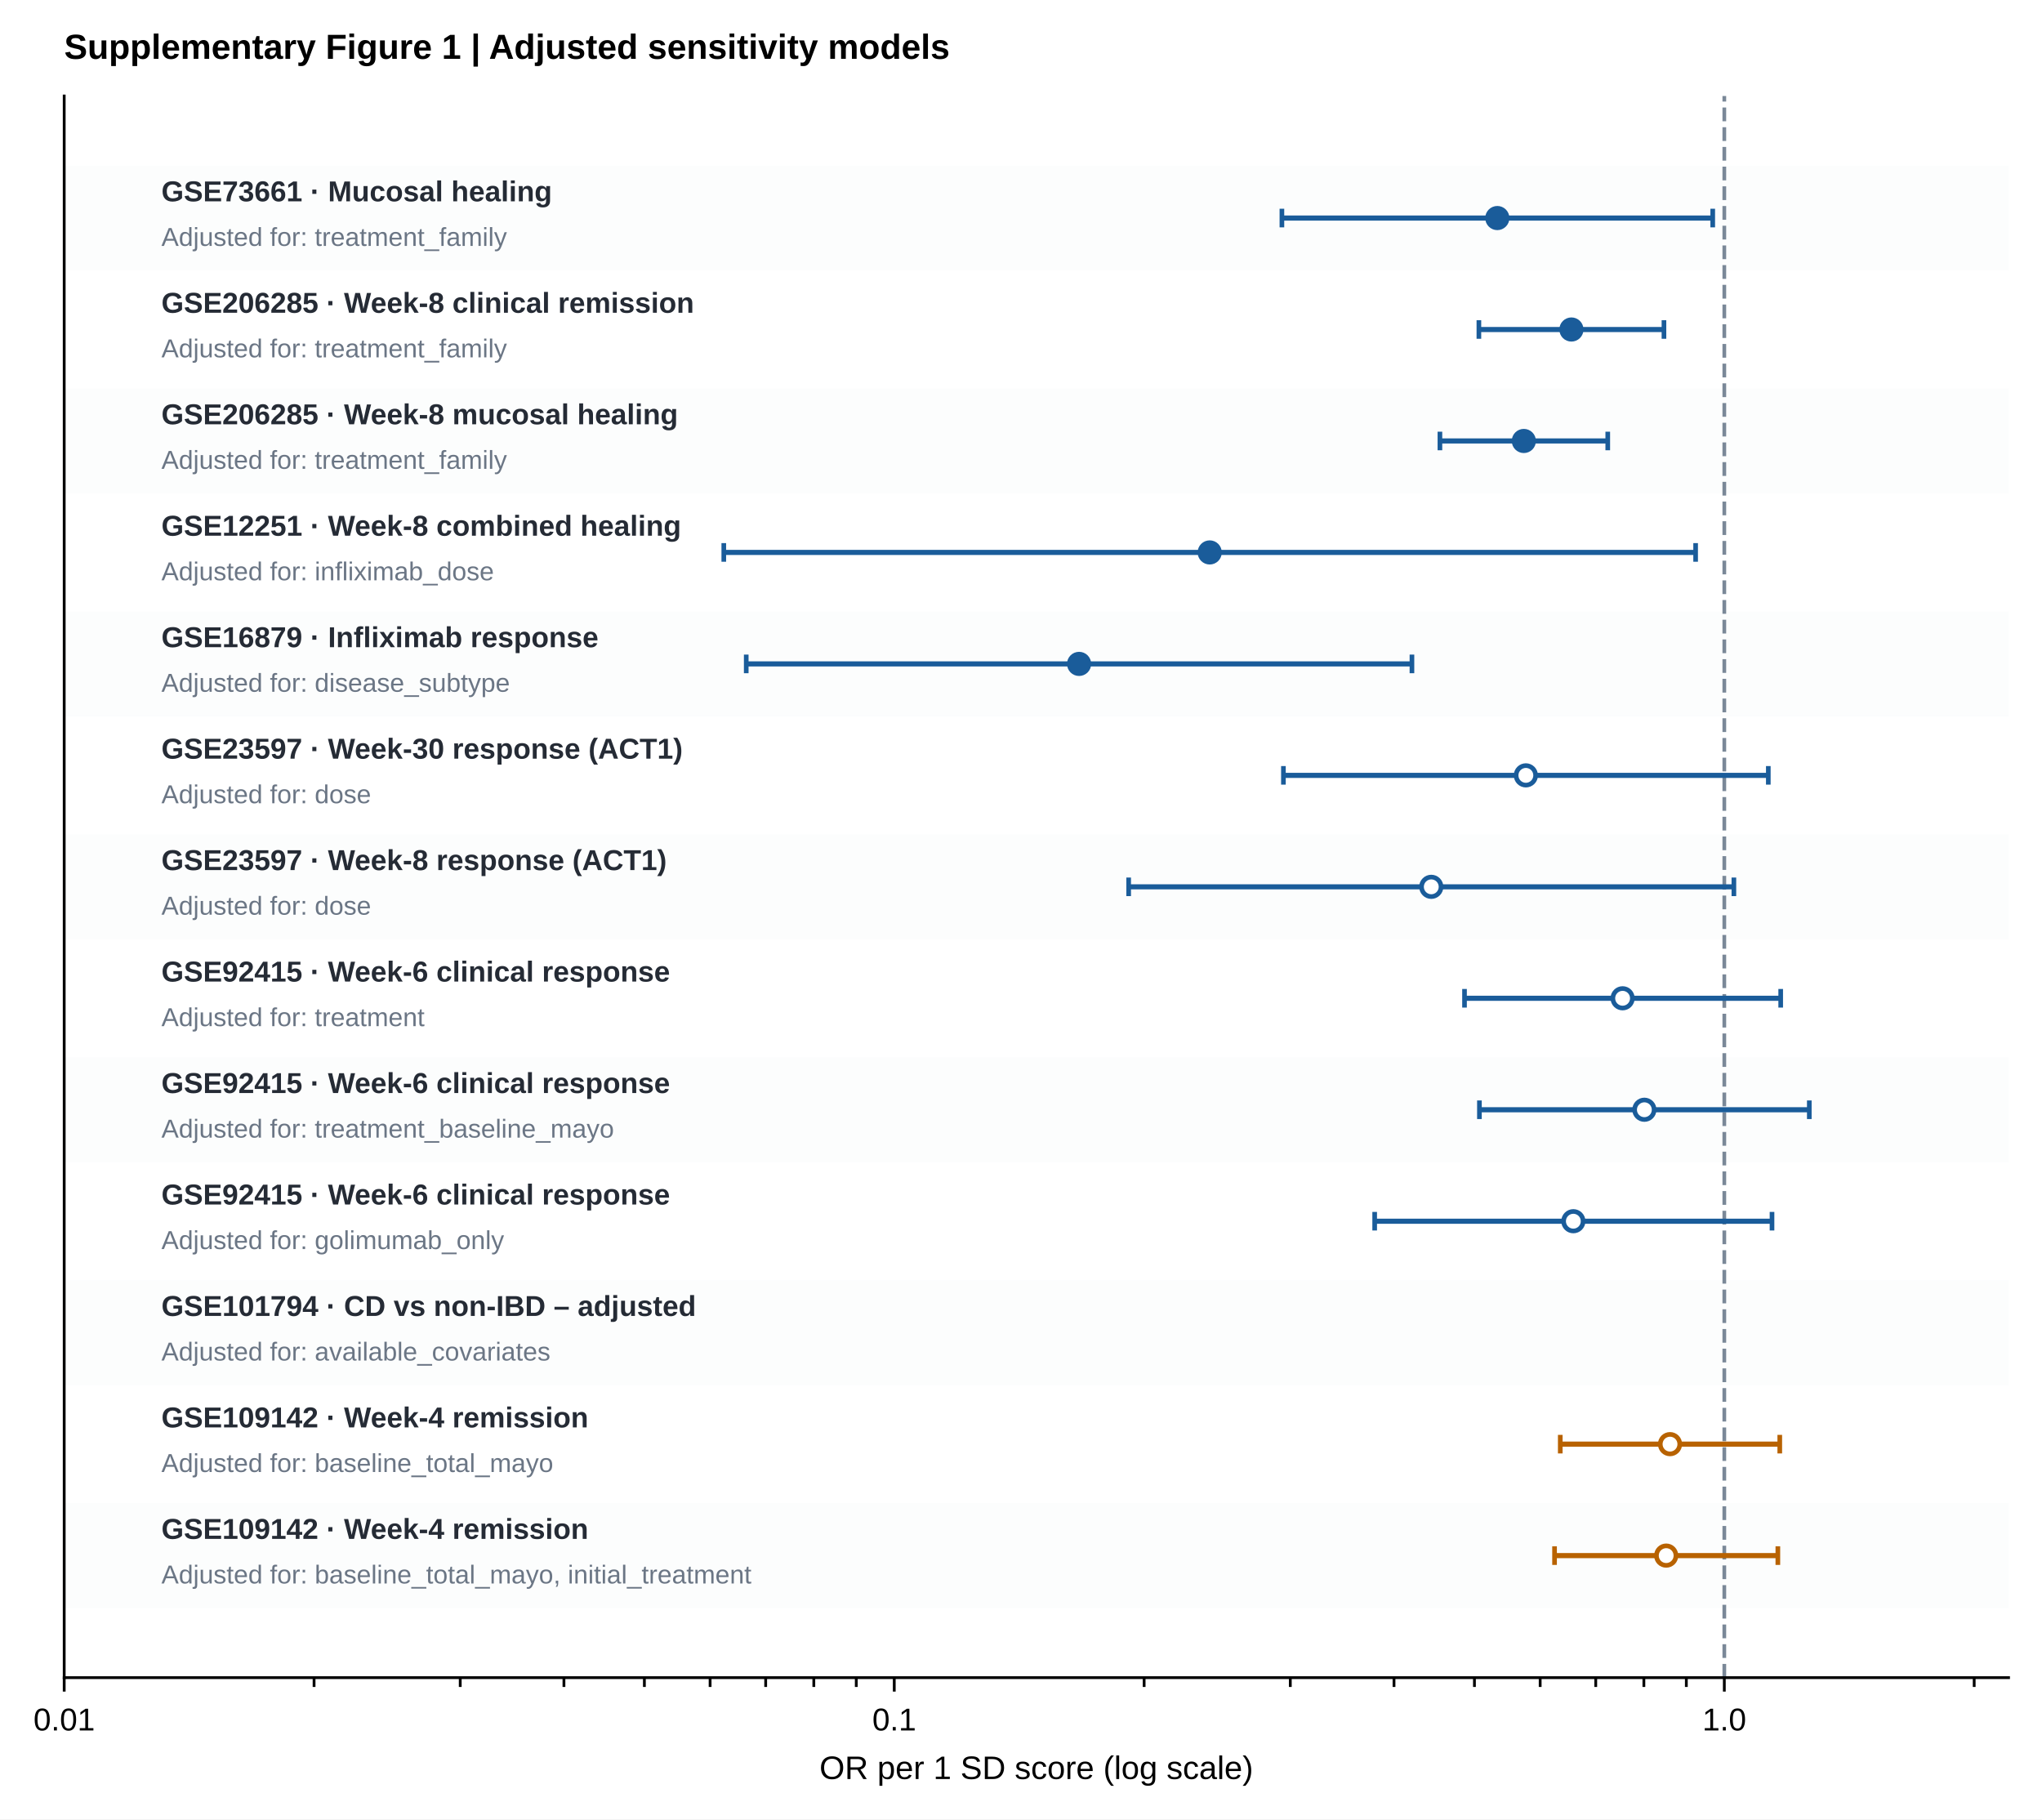
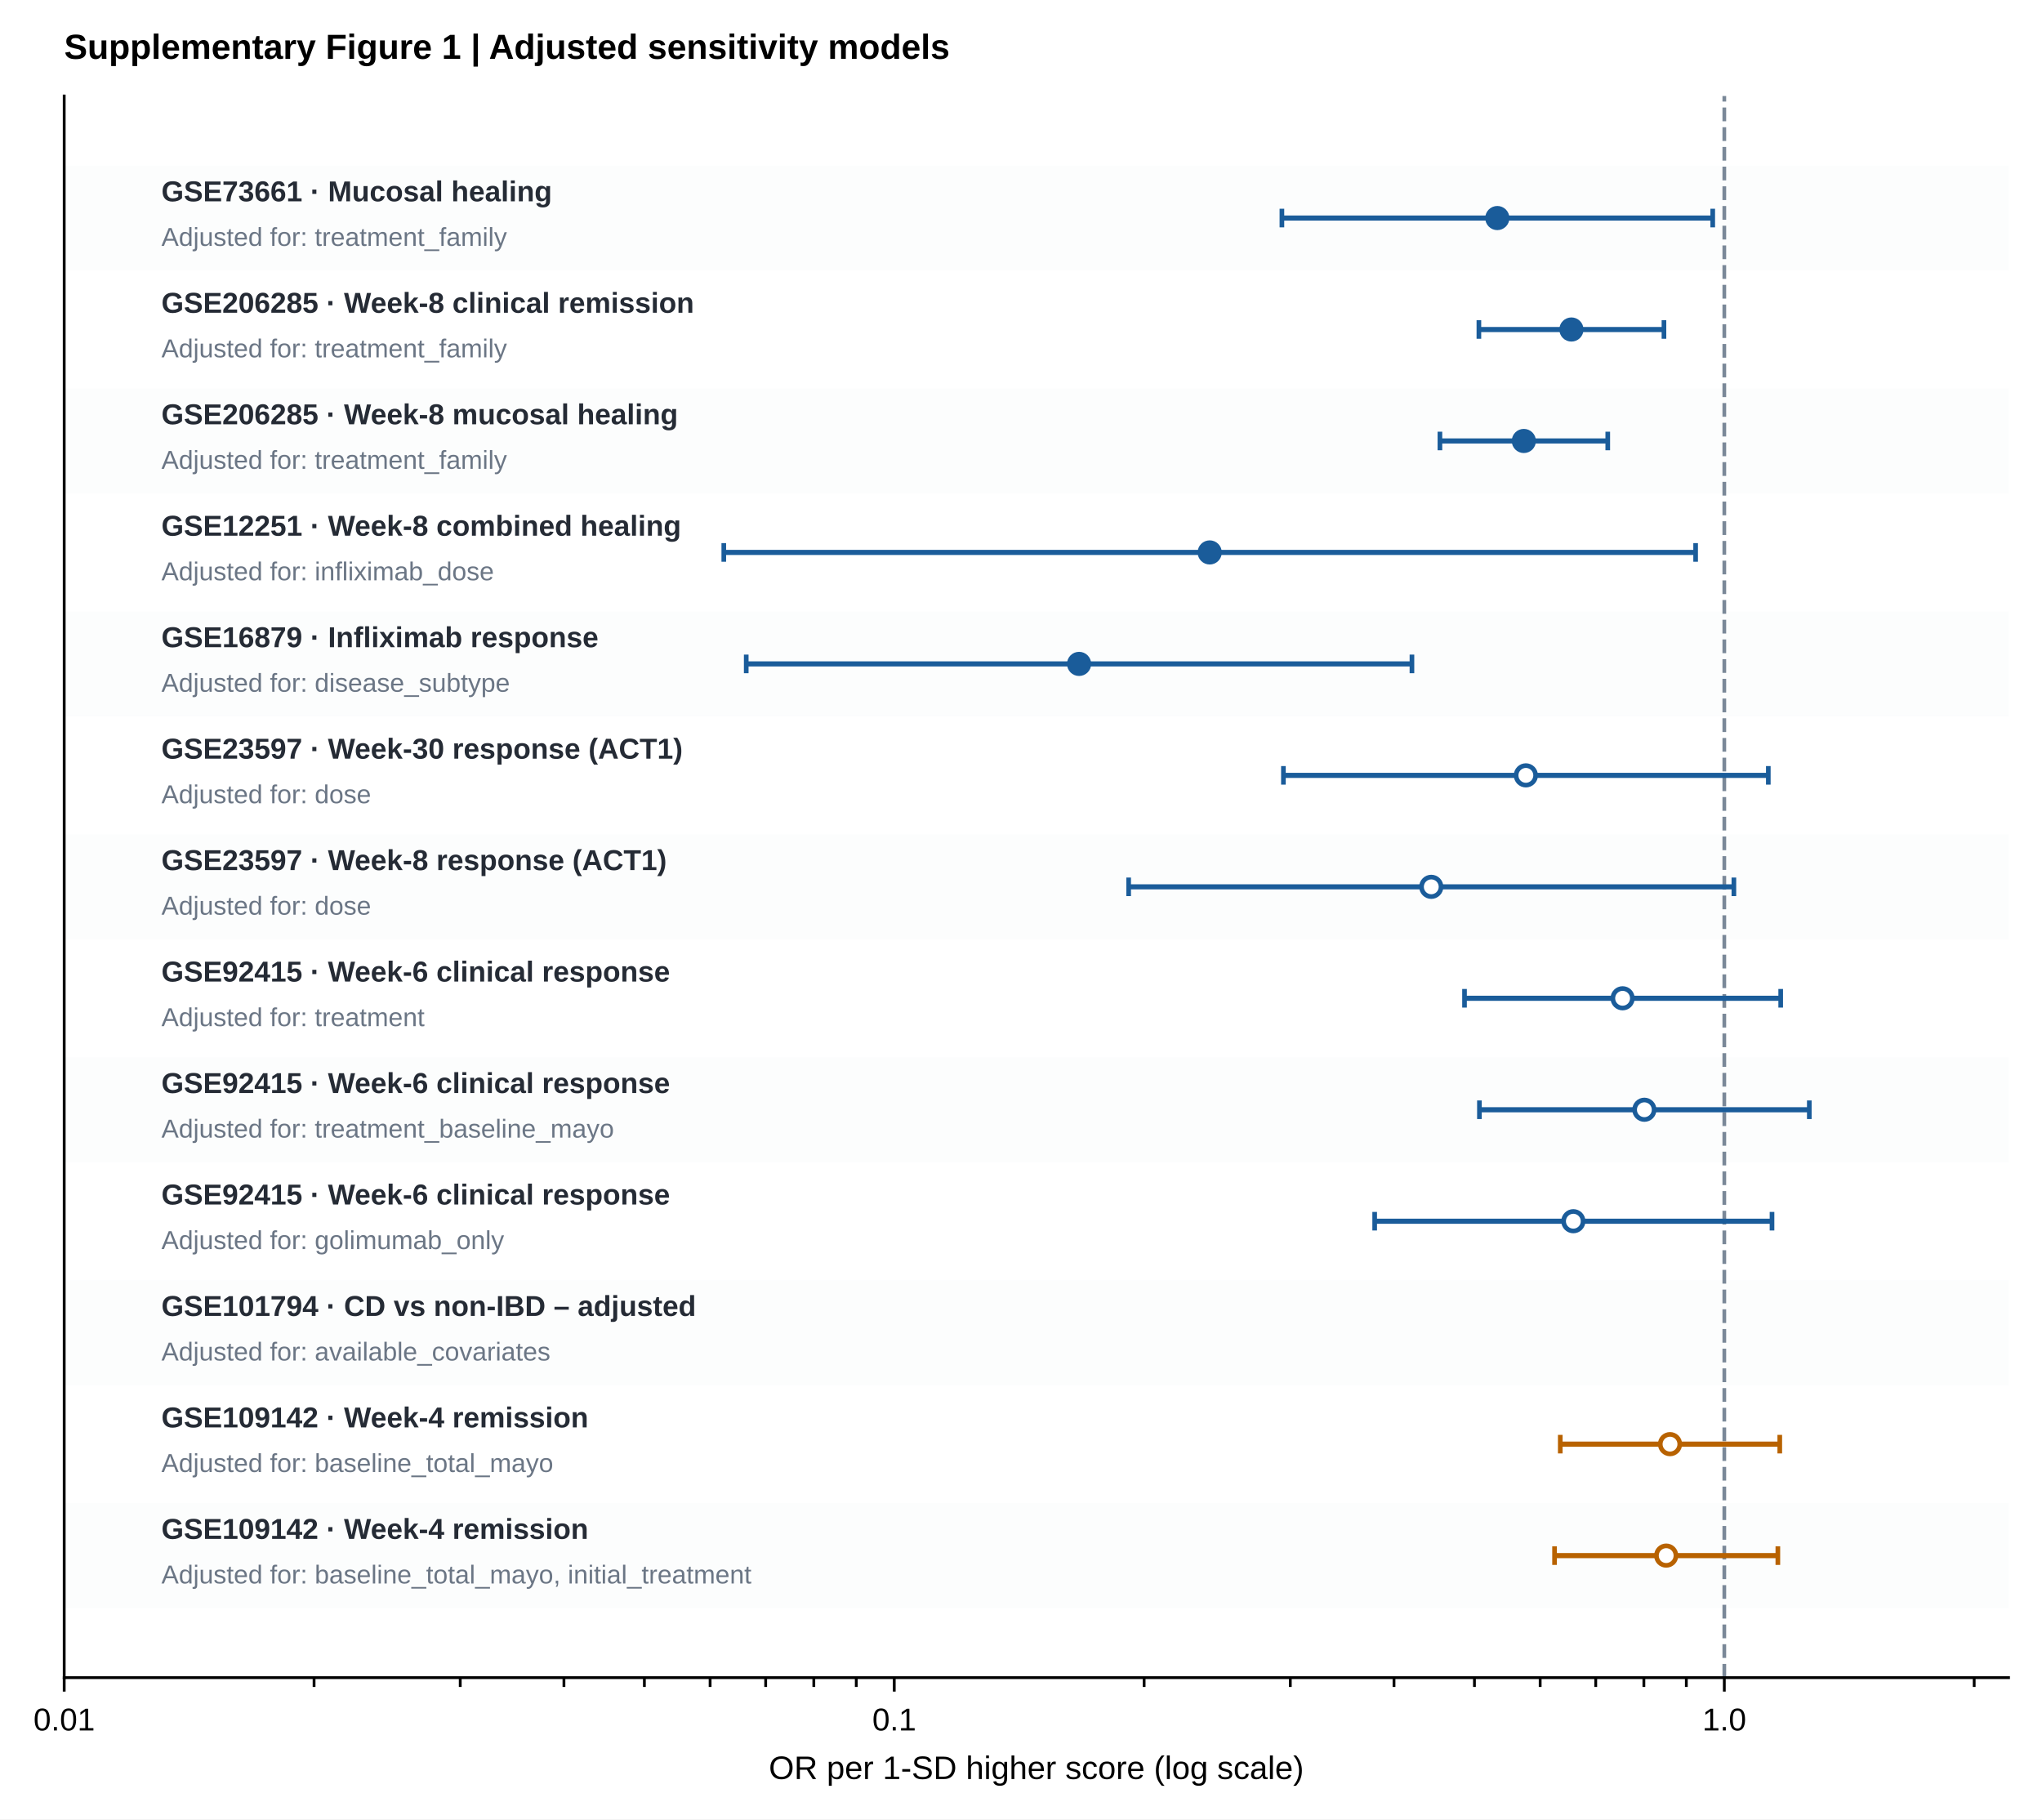
<svg xmlns="http://www.w3.org/2000/svg" xmlns:xlink="http://www.w3.org/1999/xlink" width="439.517pt" height="391.554pt" viewBox="0 0 439.517 391.554" version="1.1">
  <defs>
    <style type="text/css">*{stroke-linejoin: round; stroke-linecap: butt}</style>
  </defs>
  <g id="figure_1">
    <g id="patch_1">
      <path d="M 0 391.554  L 439.517 391.554  L 439.517 0  L 0 0  z " style="fill: #ffffff" />
    </g>
    <g id="axes_1">
      <g id="patch_2">
        <path d="M 13.817 361.061  L 432.317 361.061  L 432.317 20.66  L 13.817 20.66  z " style="fill: #ffffff" />
      </g>
      <g id="patch_3">
-         <path d="M 13.817 57.723  L 432.317 57.723  L 432.317 36.133  L 13.817 36.133  z " clip-path="url(#p66e5534344)" style="fill: #f7f9fb; opacity: 0.4; stroke: #f7f9fb; stroke-linejoin: miter" />
+         <path d="M 13.817 57.723  L 432.317 57.723  L 432.317 36.133  L 13.817 36.133  z " clip-path="url(#pa2964c7123)" style="fill: #f7f9fb; opacity: 0.4; stroke: #f7f9fb; stroke-linejoin: miter" />
      </g>
      <g id="patch_4">
-         <path d="M 13.817 81.711  L 432.317 81.711  L 432.317 60.121  L 13.817 60.121  z " clip-path="url(#p66e5534344)" style="fill: #ffffff; opacity: 0.4; stroke: #ffffff; stroke-linejoin: miter" />
+         <path d="M 13.817 81.711  L 432.317 81.711  L 432.317 60.121  L 13.817 60.121  z " clip-path="url(#pa2964c7123)" style="fill: #ffffff; opacity: 0.4; stroke: #ffffff; stroke-linejoin: miter" />
      </g>
      <g id="patch_5">
-         <path d="M 13.817 105.7  L 432.317 105.7  L 432.317 84.11  L 13.817 84.11  z " clip-path="url(#p66e5534344)" style="fill: #f7f9fb; opacity: 0.4; stroke: #f7f9fb; stroke-linejoin: miter" />
+         <path d="M 13.817 105.7  L 432.317 105.7  L 432.317 84.11  L 13.817 84.11  z " clip-path="url(#pa2964c7123)" style="fill: #f7f9fb; opacity: 0.4; stroke: #f7f9fb; stroke-linejoin: miter" />
      </g>
      <g id="patch_6">
-         <path d="M 13.817 129.689  L 432.317 129.689  L 432.317 108.099  L 13.817 108.099  z " clip-path="url(#p66e5534344)" style="fill: #ffffff; opacity: 0.4; stroke: #ffffff; stroke-linejoin: miter" />
+         <path d="M 13.817 129.689  L 432.317 129.689  L 432.317 108.099  L 13.817 108.099  z " clip-path="url(#pa2964c7123)" style="fill: #ffffff; opacity: 0.4; stroke: #ffffff; stroke-linejoin: miter" />
      </g>
      <g id="patch_7">
-         <path d="M 13.817 153.678  L 432.317 153.678  L 432.317 132.088  L 13.817 132.088  z " clip-path="url(#p66e5534344)" style="fill: #f7f9fb; opacity: 0.4; stroke: #f7f9fb; stroke-linejoin: miter" />
+         <path d="M 13.817 153.678  L 432.317 153.678  L 432.317 132.088  L 13.817 132.088  z " clip-path="url(#pa2964c7123)" style="fill: #f7f9fb; opacity: 0.4; stroke: #f7f9fb; stroke-linejoin: miter" />
      </g>
      <g id="patch_8">
-         <path d="M 13.817 177.667  L 432.317 177.667  L 432.317 156.077  L 13.817 156.077  z " clip-path="url(#p66e5534344)" style="fill: #ffffff; opacity: 0.4; stroke: #ffffff; stroke-linejoin: miter" />
+         <path d="M 13.817 177.667  L 432.317 177.667  L 432.317 156.077  L 13.817 156.077  z " clip-path="url(#pa2964c7123)" style="fill: #ffffff; opacity: 0.4; stroke: #ffffff; stroke-linejoin: miter" />
      </g>
      <g id="patch_9">
-         <path d="M 13.817 201.656  L 432.317 201.656  L 432.317 180.066  L 13.817 180.066  z " clip-path="url(#p66e5534344)" style="fill: #f7f9fb; opacity: 0.4; stroke: #f7f9fb; stroke-linejoin: miter" />
+         <path d="M 13.817 201.656  L 432.317 201.656  L 432.317 180.066  L 13.817 180.066  z " clip-path="url(#pa2964c7123)" style="fill: #f7f9fb; opacity: 0.4; stroke: #f7f9fb; stroke-linejoin: miter" />
      </g>
      <g id="patch_10">
-         <path d="M 13.817 225.644  L 432.317 225.644  L 432.317 204.054  L 13.817 204.054  z " clip-path="url(#p66e5534344)" style="fill: #ffffff; opacity: 0.4; stroke: #ffffff; stroke-linejoin: miter" />
+         <path d="M 13.817 225.644  L 432.317 225.644  L 432.317 204.054  L 13.817 204.054  z " clip-path="url(#pa2964c7123)" style="fill: #ffffff; opacity: 0.4; stroke: #ffffff; stroke-linejoin: miter" />
      </g>
      <g id="patch_11">
-         <path d="M 13.817 249.633  L 432.317 249.633  L 432.317 228.043  L 13.817 228.043  z " clip-path="url(#p66e5534344)" style="fill: #f7f9fb; opacity: 0.4; stroke: #f7f9fb; stroke-linejoin: miter" />
+         <path d="M 13.817 249.633  L 432.317 249.633  L 432.317 228.043  L 13.817 228.043  z " clip-path="url(#pa2964c7123)" style="fill: #f7f9fb; opacity: 0.4; stroke: #f7f9fb; stroke-linejoin: miter" />
      </g>
      <g id="patch_12">
-         <path d="M 13.817 273.622  L 432.317 273.622  L 432.317 252.032  L 13.817 252.032  z " clip-path="url(#p66e5534344)" style="fill: #ffffff; opacity: 0.4; stroke: #ffffff; stroke-linejoin: miter" />
+         <path d="M 13.817 273.622  L 432.317 273.622  L 432.317 252.032  L 13.817 252.032  z " clip-path="url(#pa2964c7123)" style="fill: #ffffff; opacity: 0.4; stroke: #ffffff; stroke-linejoin: miter" />
      </g>
      <g id="patch_13">
-         <path d="M 13.817 297.611  L 432.317 297.611  L 432.317 276.021  L 13.817 276.021  z " clip-path="url(#p66e5534344)" style="fill: #f7f9fb; opacity: 0.4; stroke: #f7f9fb; stroke-linejoin: miter" />
+         <path d="M 13.817 297.611  L 432.317 297.611  L 432.317 276.021  L 13.817 276.021  z " clip-path="url(#pa2964c7123)" style="fill: #f7f9fb; opacity: 0.4; stroke: #f7f9fb; stroke-linejoin: miter" />
      </g>
      <g id="patch_14">
-         <path d="M 13.817 321.6  L 432.317 321.6  L 432.317 300.01  L 13.817 300.01  z " clip-path="url(#p66e5534344)" style="fill: #ffffff; opacity: 0.4; stroke: #ffffff; stroke-linejoin: miter" />
+         <path d="M 13.817 321.6  L 432.317 321.6  L 432.317 300.01  L 13.817 300.01  z " clip-path="url(#pa2964c7123)" style="fill: #ffffff; opacity: 0.4; stroke: #ffffff; stroke-linejoin: miter" />
      </g>
      <g id="patch_15">
-         <path d="M 13.817 345.589  L 432.317 345.589  L 432.317 323.999  L 13.817 323.999  z " clip-path="url(#p66e5534344)" style="fill: #f7f9fb; opacity: 0.4; stroke: #f7f9fb; stroke-linejoin: miter" />
+         <path d="M 13.817 345.589  L 432.317 345.589  L 432.317 323.999  L 13.817 323.999  z " clip-path="url(#pa2964c7123)" style="fill: #f7f9fb; opacity: 0.4; stroke: #f7f9fb; stroke-linejoin: miter" />
      </g>
      <g id="matplotlib.axis_1">
        <g id="xtick_1">
          <g id="line2d_1">
            <defs>
-               <path id="m0437dca6d2" d="M 0 0  L 0 3  " style="stroke: #000000; stroke-width: 0.6" />
+               <path id="m6eb0dc832e" d="M 0 0  L 0 3  " style="stroke: #000000; stroke-width: 0.6" />
            </defs>
            <g>
-               <use xlink:href="#m0437dca6d2" x="13.817" y="361.061" style="stroke: #000000; stroke-width: 0.6" />
+               <use xlink:href="#m6eb0dc832e" x="13.817" y="361.061" style="stroke: #000000; stroke-width: 0.6" />
            </g>
          </g>
          <g id="text_1">
            <text style="font: 6.8px 'Arial', 'Helvetica', 'DejaVu Sans', sans-serif; text-anchor: middle" x="13.817" y="372.429" transform="rotate(-0 13.81672 372.4287)">0.01</text>
          </g>
        </g>
        <g id="xtick_2">
          <g id="line2d_2">
            <g>
-               <use xlink:href="#m0437dca6d2" x="192.478" y="361.061" style="stroke: #000000; stroke-width: 0.6" />
+               <use xlink:href="#m6eb0dc832e" x="192.478" y="361.061" style="stroke: #000000; stroke-width: 0.6" />
            </g>
          </g>
          <g id="text_2">
            <text style="font: 6.8px 'Arial', 'Helvetica', 'DejaVu Sans', sans-serif; text-anchor: middle" x="192.478" y="372.429" transform="rotate(-0 192.4779 372.4287)">0.1</text>
          </g>
        </g>
        <g id="xtick_3">
          <g id="line2d_3">
            <g>
-               <use xlink:href="#m0437dca6d2" x="371.139" y="361.061" style="stroke: #000000; stroke-width: 0.6" />
+               <use xlink:href="#m6eb0dc832e" x="371.139" y="361.061" style="stroke: #000000; stroke-width: 0.6" />
            </g>
          </g>
          <g id="text_3">
            <text style="font: 6.8px 'Arial', 'Helvetica', 'DejaVu Sans', sans-serif; text-anchor: middle" x="371.139" y="372.429" transform="rotate(-0 371.1391 372.4287)">1.0</text>
          </g>
        </g>
        <g id="xtick_4">
          <g id="line2d_4">
            <defs>
-               <path id="mf7897c4384" d="M 0 0  L 0 2  " style="stroke: #000000; stroke-width: 0.6" />
+               <path id="m12a487f123" d="M 0 0  L 0 2  " style="stroke: #000000; stroke-width: 0.6" />
            </defs>
            <g>
-               <use xlink:href="#mf7897c4384" x="67.599" y="361.061" style="stroke: #000000; stroke-width: 0.6" />
+               <use xlink:href="#m12a487f123" x="67.599" y="361.061" style="stroke: #000000; stroke-width: 0.6" />
            </g>
          </g>
        </g>
        <g id="xtick_5">
          <g id="line2d_5">
            <g>
-               <use xlink:href="#mf7897c4384" x="99.06" y="361.061" style="stroke: #000000; stroke-width: 0.6" />
+               <use xlink:href="#m12a487f123" x="99.06" y="361.061" style="stroke: #000000; stroke-width: 0.6" />
            </g>
          </g>
        </g>
        <g id="xtick_6">
          <g id="line2d_6">
            <g>
-               <use xlink:href="#mf7897c4384" x="121.381" y="361.061" style="stroke: #000000; stroke-width: 0.6" />
+               <use xlink:href="#m12a487f123" x="121.381" y="361.061" style="stroke: #000000; stroke-width: 0.6" />
            </g>
          </g>
        </g>
        <g id="xtick_7">
          <g id="line2d_7">
            <g>
-               <use xlink:href="#mf7897c4384" x="138.696" y="361.061" style="stroke: #000000; stroke-width: 0.6" />
+               <use xlink:href="#m12a487f123" x="138.696" y="361.061" style="stroke: #000000; stroke-width: 0.6" />
            </g>
          </g>
        </g>
        <g id="xtick_8">
          <g id="line2d_8">
            <g>
-               <use xlink:href="#mf7897c4384" x="152.842" y="361.061" style="stroke: #000000; stroke-width: 0.6" />
+               <use xlink:href="#m12a487f123" x="152.842" y="361.061" style="stroke: #000000; stroke-width: 0.6" />
            </g>
          </g>
        </g>
        <g id="xtick_9">
          <g id="line2d_9">
            <g>
-               <use xlink:href="#mf7897c4384" x="164.803" y="361.061" style="stroke: #000000; stroke-width: 0.6" />
+               <use xlink:href="#m12a487f123" x="164.803" y="361.061" style="stroke: #000000; stroke-width: 0.6" />
            </g>
          </g>
        </g>
        <g id="xtick_10">
          <g id="line2d_10">
            <g>
-               <use xlink:href="#mf7897c4384" x="175.164" y="361.061" style="stroke: #000000; stroke-width: 0.6" />
+               <use xlink:href="#m12a487f123" x="175.164" y="361.061" style="stroke: #000000; stroke-width: 0.6" />
            </g>
          </g>
        </g>
        <g id="xtick_11">
          <g id="line2d_11">
            <g>
-               <use xlink:href="#mf7897c4384" x="184.303" y="361.061" style="stroke: #000000; stroke-width: 0.6" />
+               <use xlink:href="#m12a487f123" x="184.303" y="361.061" style="stroke: #000000; stroke-width: 0.6" />
            </g>
          </g>
        </g>
        <g id="xtick_12">
          <g id="line2d_12">
            <g>
-               <use xlink:href="#mf7897c4384" x="246.26" y="361.061" style="stroke: #000000; stroke-width: 0.6" />
+               <use xlink:href="#m12a487f123" x="246.26" y="361.061" style="stroke: #000000; stroke-width: 0.6" />
            </g>
          </g>
        </g>
        <g id="xtick_13">
          <g id="line2d_13">
            <g>
-               <use xlink:href="#mf7897c4384" x="277.721" y="361.061" style="stroke: #000000; stroke-width: 0.6" />
+               <use xlink:href="#m12a487f123" x="277.721" y="361.061" style="stroke: #000000; stroke-width: 0.6" />
            </g>
          </g>
        </g>
        <g id="xtick_14">
          <g id="line2d_14">
            <g>
-               <use xlink:href="#mf7897c4384" x="300.043" y="361.061" style="stroke: #000000; stroke-width: 0.6" />
+               <use xlink:href="#m12a487f123" x="300.043" y="361.061" style="stroke: #000000; stroke-width: 0.6" />
            </g>
          </g>
        </g>
        <g id="xtick_15">
          <g id="line2d_15">
            <g>
-               <use xlink:href="#mf7897c4384" x="317.357" y="361.061" style="stroke: #000000; stroke-width: 0.6" />
+               <use xlink:href="#m12a487f123" x="317.357" y="361.061" style="stroke: #000000; stroke-width: 0.6" />
            </g>
          </g>
        </g>
        <g id="xtick_16">
          <g id="line2d_16">
            <g>
-               <use xlink:href="#mf7897c4384" x="331.503" y="361.061" style="stroke: #000000; stroke-width: 0.6" />
+               <use xlink:href="#m12a487f123" x="331.503" y="361.061" style="stroke: #000000; stroke-width: 0.6" />
            </g>
          </g>
        </g>
        <g id="xtick_17">
          <g id="line2d_17">
            <g>
-               <use xlink:href="#mf7897c4384" x="343.464" y="361.061" style="stroke: #000000; stroke-width: 0.6" />
+               <use xlink:href="#m12a487f123" x="343.464" y="361.061" style="stroke: #000000; stroke-width: 0.6" />
            </g>
          </g>
        </g>
        <g id="xtick_18">
          <g id="line2d_18">
            <g>
-               <use xlink:href="#mf7897c4384" x="353.825" y="361.061" style="stroke: #000000; stroke-width: 0.6" />
+               <use xlink:href="#m12a487f123" x="353.825" y="361.061" style="stroke: #000000; stroke-width: 0.6" />
            </g>
          </g>
        </g>
        <g id="xtick_19">
          <g id="line2d_19">
            <g>
-               <use xlink:href="#mf7897c4384" x="362.964" y="361.061" style="stroke: #000000; stroke-width: 0.6" />
+               <use xlink:href="#m12a487f123" x="362.964" y="361.061" style="stroke: #000000; stroke-width: 0.6" />
            </g>
          </g>
        </g>
        <g id="xtick_20">
          <g id="line2d_20">
            <g>
-               <use xlink:href="#mf7897c4384" x="424.921" y="361.061" style="stroke: #000000; stroke-width: 0.6" />
+               <use xlink:href="#m12a487f123" x="424.921" y="361.061" style="stroke: #000000; stroke-width: 0.6" />
            </g>
          </g>
        </g>
        <g id="text_4">
-           <text style="font: 7px 'Arial', 'Helvetica', 'DejaVu Sans', sans-serif; text-anchor: middle" x="223.067" y="382.88" transform="rotate(-0 223.0667 382.8803)">OR per 1 SD score (log scale)</text>
+           <text style="font: 7px 'Arial', 'Helvetica', 'DejaVu Sans', sans-serif; text-anchor: middle" x="223.067" y="382.88" transform="rotate(-0 223.0667 382.8803)">OR per 1-SD higher score (log scale)</text>
        </g>
      </g>
      <g id="matplotlib.axis_2" />
      <g id="line2d_21">
-         <path d="M 371.139 361.061  L 371.139 20.66  " clip-path="url(#p66e5534344)" style="fill: none; stroke-dasharray: 2.96,1.28; stroke-dashoffset: 0; stroke: #7a8898; stroke-width: 0.8" />
+         <path d="M 371.139 361.061  L 371.139 20.66  " clip-path="url(#pa2964c7123)" style="fill: none; stroke-dasharray: 2.96,1.28; stroke-dashoffset: 0; stroke: #7a8898; stroke-width: 0.8" />
      </g>
      <g id="patch_16">
        <path d="M 13.817 361.061  L 13.817 20.66  " style="fill: none; stroke: #000000; stroke-width: 0.6; stroke-linejoin: miter; stroke-linecap: square" />
      </g>
      <g id="patch_17">
        <path d="M 13.817 361.061  L 432.317 361.061  " style="fill: none; stroke: #000000; stroke-width: 0.6; stroke-linejoin: miter; stroke-linecap: square" />
      </g>
      <g id="text_5">
        <text style="fill: #252b35; font: 700 6.2px 'Arial', 'Helvetica', 'DejaVu Sans', sans-serif; text-anchor: start" x="34.742" y="43.329" transform="rotate(-0 34.74172 43.32922)">GSE73661 · Mucosal healing</text>
      </g>
      <g id="text_6">
        <text style="fill: #6b7685; font: 5.6px 'Arial', 'Helvetica', 'DejaVu Sans', sans-serif; text-anchor: start" x="34.742" y="52.925" transform="rotate(-0 34.74172 52.92475)">Adjusted for: treatment_family</text>
      </g>
      <g id="text_7">
        <text style="fill: #252b35; font: 700 6.2px 'Arial', 'Helvetica', 'DejaVu Sans', sans-serif; text-anchor: start" x="34.742" y="67.318" transform="rotate(-0 34.74172 67.31805)">GSE206285 · Week-8 clinical remission</text>
      </g>
      <g id="text_8">
        <text style="fill: #6b7685; font: 5.6px 'Arial', 'Helvetica', 'DejaVu Sans', sans-serif; text-anchor: start" x="34.742" y="76.914" transform="rotate(-0 34.74172 76.91359)">Adjusted for: treatment_family</text>
      </g>
      <g id="text_9">
        <text style="fill: #252b35; font: 700 6.2px 'Arial', 'Helvetica', 'DejaVu Sans', sans-serif; text-anchor: start" x="34.742" y="91.307" transform="rotate(-0 34.74172 91.30689)">GSE206285 · Week-8 mucosal healing</text>
      </g>
      <g id="text_10">
        <text style="fill: #6b7685; font: 5.6px 'Arial', 'Helvetica', 'DejaVu Sans', sans-serif; text-anchor: start" x="34.742" y="100.902" transform="rotate(-0 34.74172 100.9024)">Adjusted for: treatment_family</text>
      </g>
      <g id="text_11">
        <text style="fill: #252b35; font: 700 6.2px 'Arial', 'Helvetica', 'DejaVu Sans', sans-serif; text-anchor: start" x="34.742" y="115.296" transform="rotate(-0 34.74172 115.2957)">GSE12251 · Week-8 combined healing</text>
      </g>
      <g id="text_12">
        <text style="fill: #6b7685; font: 5.6px 'Arial', 'Helvetica', 'DejaVu Sans', sans-serif; text-anchor: start" x="34.742" y="124.891" transform="rotate(-0 34.74172 124.8913)">Adjusted for: infliximab_dose</text>
      </g>
      <g id="text_13">
        <text style="fill: #252b35; font: 700 6.2px 'Arial', 'Helvetica', 'DejaVu Sans', sans-serif; text-anchor: start" x="34.742" y="139.285" transform="rotate(-0 34.74172 139.2846)">GSE16879 · Infliximab response</text>
      </g>
      <g id="text_14">
        <text style="fill: #6b7685; font: 5.6px 'Arial', 'Helvetica', 'DejaVu Sans', sans-serif; text-anchor: start" x="34.742" y="148.88" transform="rotate(-0 34.74172 148.8801)">Adjusted for: disease_subtype</text>
      </g>
      <g id="text_15">
        <text style="fill: #252b35; font: 700 6.2px 'Arial', 'Helvetica', 'DejaVu Sans', sans-serif; text-anchor: start" x="34.742" y="163.273" transform="rotate(-0 34.74172 163.2734)">GSE23597 · Week-30 response (ACT1)</text>
      </g>
      <g id="text_16">
        <text style="fill: #6b7685; font: 5.6px 'Arial', 'Helvetica', 'DejaVu Sans', sans-serif; text-anchor: start" x="34.742" y="172.869" transform="rotate(-0 34.74172 172.8689)">Adjusted for: dose</text>
      </g>
      <g id="text_17">
        <text style="fill: #252b35; font: 700 6.2px 'Arial', 'Helvetica', 'DejaVu Sans', sans-serif; text-anchor: start" x="34.742" y="187.262" transform="rotate(-0 34.74172 187.2622)">GSE23597 · Week-8 response (ACT1)</text>
      </g>
      <g id="text_18">
        <text style="fill: #6b7685; font: 5.6px 'Arial', 'Helvetica', 'DejaVu Sans', sans-serif; text-anchor: start" x="34.742" y="196.858" transform="rotate(-0 34.74172 196.8578)">Adjusted for: dose</text>
      </g>
      <g id="text_19">
        <text style="fill: #252b35; font: 700 6.2px 'Arial', 'Helvetica', 'DejaVu Sans', sans-serif; text-anchor: start" x="34.742" y="211.251" transform="rotate(-0 34.74172 211.2511)">GSE92415 · Week-6 clinical response</text>
      </g>
      <g id="text_20">
        <text style="fill: #6b7685; font: 5.6px 'Arial', 'Helvetica', 'DejaVu Sans', sans-serif; text-anchor: start" x="34.742" y="220.847" transform="rotate(-0 34.74172 220.8466)">Adjusted for: treatment</text>
      </g>
      <g id="text_21">
        <text style="fill: #252b35; font: 700 6.2px 'Arial', 'Helvetica', 'DejaVu Sans', sans-serif; text-anchor: start" x="34.742" y="235.24" transform="rotate(-0 34.74172 235.2399)">GSE92415 · Week-6 clinical response</text>
      </g>
      <g id="text_22">
        <text style="fill: #6b7685; font: 5.6px 'Arial', 'Helvetica', 'DejaVu Sans', sans-serif; text-anchor: start" x="34.742" y="244.835" transform="rotate(-0 34.74172 244.8354)">Adjusted for: treatment_baseline_mayo</text>
      </g>
      <g id="text_23">
        <text style="fill: #252b35; font: 700 6.2px 'Arial', 'Helvetica', 'DejaVu Sans', sans-serif; text-anchor: start" x="34.742" y="259.229" transform="rotate(-0 34.74172 259.2288)">GSE92415 · Week-6 clinical response</text>
      </g>
      <g id="text_24">
        <text style="fill: #6b7685; font: 5.6px 'Arial', 'Helvetica', 'DejaVu Sans', sans-serif; text-anchor: start" x="34.742" y="268.824" transform="rotate(-0 34.74172 268.8243)">Adjusted for: golimumab_only</text>
      </g>
      <g id="text_25">
        <text style="fill: #252b35; font: 700 6.2px 'Arial', 'Helvetica', 'DejaVu Sans', sans-serif; text-anchor: start" x="34.742" y="283.218" transform="rotate(-0 34.74172 283.2176)">GSE101794 · CD vs non-IBD – adjusted</text>
      </g>
      <g id="text_26">
        <text style="fill: #6b7685; font: 5.6px 'Arial', 'Helvetica', 'DejaVu Sans', sans-serif; text-anchor: start" x="34.742" y="292.813" transform="rotate(-0 34.74172 292.8131)">Adjusted for: available_covariates</text>
      </g>
      <g id="text_27">
        <text style="fill: #252b35; font: 700 6.2px 'Arial', 'Helvetica', 'DejaVu Sans', sans-serif; text-anchor: start" x="34.742" y="307.206" transform="rotate(-0 34.74172 307.2064)">GSE109142 · Week-4 remission</text>
      </g>
      <g id="text_28">
        <text style="fill: #6b7685; font: 5.6px 'Arial', 'Helvetica', 'DejaVu Sans', sans-serif; text-anchor: start" x="34.742" y="316.802" transform="rotate(-0 34.74172 316.802)">Adjusted for: baseline_total_mayo</text>
      </g>
      <g id="text_29">
        <text style="fill: #252b35; font: 700 6.2px 'Arial', 'Helvetica', 'DejaVu Sans', sans-serif; text-anchor: start" x="34.742" y="331.195" transform="rotate(-0 34.74172 331.1953)">GSE109142 · Week-4 remission</text>
      </g>
      <g id="text_30">
        <text style="fill: #6b7685; font: 5.6px 'Arial', 'Helvetica', 'DejaVu Sans', sans-serif; text-anchor: start" x="34.742" y="340.791" transform="rotate(-0 34.74172 340.7908)">Adjusted for: baseline_total_mayo, initial_treatment</text>
      </g>
      <g id="text_31">
        <text style="font: 700 7.5px 'Arial', 'Helvetica', 'DejaVu Sans', sans-serif; text-anchor: start" x="13.817" y="12.66" transform="rotate(-0 13.81672 12.65977)">Supplementary Figure 1 | Adjusted sensitivity models</text>
      </g>
      <g id="LineCollection_1">
-         <path d="M 275.915 46.928  L 368.645 46.928  " clip-path="url(#p66e5534344)" style="fill: none; stroke: #1a5c9a; stroke-width: 1.1" />
+         <path d="M 275.915 46.928  L 368.645 46.928  " clip-path="url(#pa2964c7123)" style="fill: none; stroke: #1a5c9a; stroke-width: 1.1" />
      </g>
      <g id="line2d_22">
        <defs>
-           <path id="m9700814f4e" d="M 0 2  L 0 -2  " style="stroke: #1a5c9a" />
-         </defs>
-         <g clip-path="url(#p66e5534344)">
-           <use xlink:href="#m9700814f4e" x="275.915" y="46.928" style="fill: #1a5c9a; stroke: #1a5c9a" />
+           <path id="maa05e18db9" d="M 0 2  L 0 -2  " style="stroke: #1a5c9a" />
+         </defs>
+         <g clip-path="url(#pa2964c7123)">
+           <use xlink:href="#maa05e18db9" x="275.915" y="46.928" style="fill: #1a5c9a; stroke: #1a5c9a" />
        </g>
      </g>
      <g id="line2d_23">
-         <g clip-path="url(#p66e5534344)">
-           <use xlink:href="#m9700814f4e" x="368.645" y="46.928" style="fill: #1a5c9a; stroke: #1a5c9a" />
+         <g clip-path="url(#pa2964c7123)">
+           <use xlink:href="#maa05e18db9" x="368.645" y="46.928" style="fill: #1a5c9a; stroke: #1a5c9a" />
        </g>
      </g>
      <g id="LineCollection_2">
-         <path d="M 318.313 70.916  L 358.147 70.916  " clip-path="url(#p66e5534344)" style="fill: none; stroke: #1a5c9a; stroke-width: 1.1" />
+         <path d="M 318.313 70.916  L 358.147 70.916  " clip-path="url(#pa2964c7123)" style="fill: none; stroke: #1a5c9a; stroke-width: 1.1" />
      </g>
      <g id="line2d_24">
-         <g clip-path="url(#p66e5534344)">
-           <use xlink:href="#m9700814f4e" x="318.313" y="70.916" style="fill: #1a5c9a; stroke: #1a5c9a" />
+         <g clip-path="url(#pa2964c7123)">
+           <use xlink:href="#maa05e18db9" x="318.313" y="70.916" style="fill: #1a5c9a; stroke: #1a5c9a" />
        </g>
      </g>
      <g id="line2d_25">
-         <g clip-path="url(#p66e5534344)">
-           <use xlink:href="#m9700814f4e" x="358.147" y="70.916" style="fill: #1a5c9a; stroke: #1a5c9a" />
+         <g clip-path="url(#pa2964c7123)">
+           <use xlink:href="#maa05e18db9" x="358.147" y="70.916" style="fill: #1a5c9a; stroke: #1a5c9a" />
        </g>
      </g>
      <g id="LineCollection_3">
-         <path d="M 309.926 94.905  L 346.051 94.905  " clip-path="url(#p66e5534344)" style="fill: none; stroke: #1a5c9a; stroke-width: 1.1" />
+         <path d="M 309.926 94.905  L 346.051 94.905  " clip-path="url(#pa2964c7123)" style="fill: none; stroke: #1a5c9a; stroke-width: 1.1" />
      </g>
      <g id="line2d_26">
-         <g clip-path="url(#p66e5534344)">
-           <use xlink:href="#m9700814f4e" x="309.926" y="94.905" style="fill: #1a5c9a; stroke: #1a5c9a" />
+         <g clip-path="url(#pa2964c7123)">
+           <use xlink:href="#maa05e18db9" x="309.926" y="94.905" style="fill: #1a5c9a; stroke: #1a5c9a" />
        </g>
      </g>
      <g id="line2d_27">
-         <g clip-path="url(#p66e5534344)">
-           <use xlink:href="#m9700814f4e" x="346.051" y="94.905" style="fill: #1a5c9a; stroke: #1a5c9a" />
+         <g clip-path="url(#pa2964c7123)">
+           <use xlink:href="#maa05e18db9" x="346.051" y="94.905" style="fill: #1a5c9a; stroke: #1a5c9a" />
        </g>
      </g>
      <g id="LineCollection_4">
-         <path d="M 155.787 118.894  L 364.964 118.894  " clip-path="url(#p66e5534344)" style="fill: none; stroke: #1a5c9a; stroke-width: 1.1" />
+         <path d="M 155.787 118.894  L 364.964 118.894  " clip-path="url(#pa2964c7123)" style="fill: none; stroke: #1a5c9a; stroke-width: 1.1" />
      </g>
      <g id="line2d_28">
-         <g clip-path="url(#p66e5534344)">
-           <use xlink:href="#m9700814f4e" x="155.787" y="118.894" style="fill: #1a5c9a; stroke: #1a5c9a" />
+         <g clip-path="url(#pa2964c7123)">
+           <use xlink:href="#maa05e18db9" x="155.787" y="118.894" style="fill: #1a5c9a; stroke: #1a5c9a" />
        </g>
      </g>
      <g id="line2d_29">
-         <g clip-path="url(#p66e5534344)">
-           <use xlink:href="#m9700814f4e" x="364.964" y="118.894" style="fill: #1a5c9a; stroke: #1a5c9a" />
+         <g clip-path="url(#pa2964c7123)">
+           <use xlink:href="#maa05e18db9" x="364.964" y="118.894" style="fill: #1a5c9a; stroke: #1a5c9a" />
        </g>
      </g>
      <g id="LineCollection_5">
-         <path d="M 160.618 142.883  L 303.904 142.883  " clip-path="url(#p66e5534344)" style="fill: none; stroke: #1a5c9a; stroke-width: 1.1" />
+         <path d="M 160.618 142.883  L 303.904 142.883  " clip-path="url(#pa2964c7123)" style="fill: none; stroke: #1a5c9a; stroke-width: 1.1" />
      </g>
      <g id="line2d_30">
-         <g clip-path="url(#p66e5534344)">
-           <use xlink:href="#m9700814f4e" x="160.618" y="142.883" style="fill: #1a5c9a; stroke: #1a5c9a" />
+         <g clip-path="url(#pa2964c7123)">
+           <use xlink:href="#maa05e18db9" x="160.618" y="142.883" style="fill: #1a5c9a; stroke: #1a5c9a" />
        </g>
      </g>
      <g id="line2d_31">
-         <g clip-path="url(#p66e5534344)">
-           <use xlink:href="#m9700814f4e" x="303.904" y="142.883" style="fill: #1a5c9a; stroke: #1a5c9a" />
+         <g clip-path="url(#pa2964c7123)">
+           <use xlink:href="#maa05e18db9" x="303.904" y="142.883" style="fill: #1a5c9a; stroke: #1a5c9a" />
        </g>
      </g>
      <g id="LineCollection_6">
-         <path d="M 276.241 166.872  L 380.608 166.872  " clip-path="url(#p66e5534344)" style="fill: none; stroke: #1a5c9a; stroke-width: 1.1" />
+         <path d="M 276.241 166.872  L 380.608 166.872  " clip-path="url(#pa2964c7123)" style="fill: none; stroke: #1a5c9a; stroke-width: 1.1" />
      </g>
      <g id="line2d_32">
-         <g clip-path="url(#p66e5534344)">
-           <use xlink:href="#m9700814f4e" x="276.241" y="166.872" style="fill: #1a5c9a; stroke: #1a5c9a" />
+         <g clip-path="url(#pa2964c7123)">
+           <use xlink:href="#maa05e18db9" x="276.241" y="166.872" style="fill: #1a5c9a; stroke: #1a5c9a" />
        </g>
      </g>
      <g id="line2d_33">
-         <g clip-path="url(#p66e5534344)">
-           <use xlink:href="#m9700814f4e" x="380.608" y="166.872" style="fill: #1a5c9a; stroke: #1a5c9a" />
+         <g clip-path="url(#pa2964c7123)">
+           <use xlink:href="#maa05e18db9" x="380.608" y="166.872" style="fill: #1a5c9a; stroke: #1a5c9a" />
        </g>
      </g>
      <g id="LineCollection_7">
-         <path d="M 242.931 190.861  L 373.198 190.861  " clip-path="url(#p66e5534344)" style="fill: none; stroke: #1a5c9a; stroke-width: 1.1" />
+         <path d="M 242.931 190.861  L 373.198 190.861  " clip-path="url(#pa2964c7123)" style="fill: none; stroke: #1a5c9a; stroke-width: 1.1" />
      </g>
      <g id="line2d_34">
-         <g clip-path="url(#p66e5534344)">
-           <use xlink:href="#m9700814f4e" x="242.931" y="190.861" style="fill: #1a5c9a; stroke: #1a5c9a" />
+         <g clip-path="url(#pa2964c7123)">
+           <use xlink:href="#maa05e18db9" x="242.931" y="190.861" style="fill: #1a5c9a; stroke: #1a5c9a" />
        </g>
      </g>
      <g id="line2d_35">
-         <g clip-path="url(#p66e5534344)">
-           <use xlink:href="#m9700814f4e" x="373.198" y="190.861" style="fill: #1a5c9a; stroke: #1a5c9a" />
+         <g clip-path="url(#pa2964c7123)">
+           <use xlink:href="#maa05e18db9" x="373.198" y="190.861" style="fill: #1a5c9a; stroke: #1a5c9a" />
        </g>
      </g>
      <g id="LineCollection_8">
-         <path d="M 315.22 214.849  L 383.274 214.849  " clip-path="url(#p66e5534344)" style="fill: none; stroke: #1a5c9a; stroke-width: 1.1" />
+         <path d="M 315.22 214.849  L 383.274 214.849  " clip-path="url(#pa2964c7123)" style="fill: none; stroke: #1a5c9a; stroke-width: 1.1" />
      </g>
      <g id="line2d_36">
-         <g clip-path="url(#p66e5534344)">
-           <use xlink:href="#m9700814f4e" x="315.22" y="214.849" style="fill: #1a5c9a; stroke: #1a5c9a" />
+         <g clip-path="url(#pa2964c7123)">
+           <use xlink:href="#maa05e18db9" x="315.22" y="214.849" style="fill: #1a5c9a; stroke: #1a5c9a" />
        </g>
      </g>
      <g id="line2d_37">
-         <g clip-path="url(#p66e5534344)">
-           <use xlink:href="#m9700814f4e" x="383.274" y="214.849" style="fill: #1a5c9a; stroke: #1a5c9a" />
+         <g clip-path="url(#pa2964c7123)">
+           <use xlink:href="#maa05e18db9" x="383.274" y="214.849" style="fill: #1a5c9a; stroke: #1a5c9a" />
        </g>
      </g>
      <g id="LineCollection_9">
-         <path d="M 318.429 238.838  L 389.431 238.838  " clip-path="url(#p66e5534344)" style="fill: none; stroke: #1a5c9a; stroke-width: 1.1" />
+         <path d="M 318.429 238.838  L 389.431 238.838  " clip-path="url(#pa2964c7123)" style="fill: none; stroke: #1a5c9a; stroke-width: 1.1" />
      </g>
      <g id="line2d_38">
-         <g clip-path="url(#p66e5534344)">
-           <use xlink:href="#m9700814f4e" x="318.429" y="238.838" style="fill: #1a5c9a; stroke: #1a5c9a" />
+         <g clip-path="url(#pa2964c7123)">
+           <use xlink:href="#maa05e18db9" x="318.429" y="238.838" style="fill: #1a5c9a; stroke: #1a5c9a" />
        </g>
      </g>
      <g id="line2d_39">
-         <g clip-path="url(#p66e5534344)">
-           <use xlink:href="#m9700814f4e" x="389.431" y="238.838" style="fill: #1a5c9a; stroke: #1a5c9a" />
+         <g clip-path="url(#pa2964c7123)">
+           <use xlink:href="#maa05e18db9" x="389.431" y="238.838" style="fill: #1a5c9a; stroke: #1a5c9a" />
        </g>
      </g>
      <g id="LineCollection_10">
-         <path d="M 295.882 262.827  L 381.405 262.827  " clip-path="url(#p66e5534344)" style="fill: none; stroke: #1a5c9a; stroke-width: 1.1" />
+         <path d="M 295.882 262.827  L 381.405 262.827  " clip-path="url(#pa2964c7123)" style="fill: none; stroke: #1a5c9a; stroke-width: 1.1" />
      </g>
      <g id="line2d_40">
-         <g clip-path="url(#p66e5534344)">
-           <use xlink:href="#m9700814f4e" x="295.882" y="262.827" style="fill: #1a5c9a; stroke: #1a5c9a" />
+         <g clip-path="url(#pa2964c7123)">
+           <use xlink:href="#maa05e18db9" x="295.882" y="262.827" style="fill: #1a5c9a; stroke: #1a5c9a" />
        </g>
      </g>
      <g id="line2d_41">
-         <g clip-path="url(#p66e5534344)">
-           <use xlink:href="#m9700814f4e" x="381.405" y="262.827" style="fill: #1a5c9a; stroke: #1a5c9a" />
+         <g clip-path="url(#pa2964c7123)">
+           <use xlink:href="#maa05e18db9" x="381.405" y="262.827" style="fill: #1a5c9a; stroke: #1a5c9a" />
        </g>
      </g>
      <g id="LineCollection_11">
-         <path clip-path="url(#p66e5534344)" style="fill: none; stroke: #5b3ea0; stroke-width: 1.1" />
+         <path clip-path="url(#pa2964c7123)" style="fill: none; stroke: #5b3ea0; stroke-width: 1.1" />
      </g>
      <g id="line2d_42">
        <defs>
-           <path id="m18b0f42abe" d="M 0 2  L 0 -2  " style="stroke: #5b3ea0" />
-         </defs>
-         <g clip-path="url(#p66e5534344)">
-           <use xlink:href="#m18b0f42abe" x="455.48" y="286.816" style="fill: #5b3ea0; stroke: #5b3ea0" />
+           <path id="m04b7010c0d" d="M 0 2  L 0 -2  " style="stroke: #5b3ea0" />
+         </defs>
+         <g clip-path="url(#pa2964c7123)">
+           <use xlink:href="#m04b7010c0d" x="455.48" y="286.816" style="fill: #5b3ea0; stroke: #5b3ea0" />
        </g>
      </g>
      <g id="line2d_43">
-         <g clip-path="url(#p66e5534344)">
-           <use xlink:href="#m18b0f42abe" x="535.524" y="286.816" style="fill: #5b3ea0; stroke: #5b3ea0" />
+         <g clip-path="url(#pa2964c7123)">
+           <use xlink:href="#m04b7010c0d" x="535.524" y="286.816" style="fill: #5b3ea0; stroke: #5b3ea0" />
        </g>
      </g>
      <g id="LineCollection_12">
-         <path d="M 335.829 310.805  L 383.075 310.805  " clip-path="url(#p66e5534344)" style="fill: none; stroke: #b86200; stroke-width: 1.1" />
+         <path d="M 335.829 310.805  L 383.075 310.805  " clip-path="url(#pa2964c7123)" style="fill: none; stroke: #b86200; stroke-width: 1.1" />
      </g>
      <g id="line2d_44">
        <defs>
-           <path id="m242e4c7502" d="M 0 2  L 0 -2  " style="stroke: #b86200" />
-         </defs>
-         <g clip-path="url(#p66e5534344)">
-           <use xlink:href="#m242e4c7502" x="335.829" y="310.805" style="fill: #b86200; stroke: #b86200" />
+           <path id="mffcb9ce258" d="M 0 2  L 0 -2  " style="stroke: #b86200" />
+         </defs>
+         <g clip-path="url(#pa2964c7123)">
+           <use xlink:href="#mffcb9ce258" x="335.829" y="310.805" style="fill: #b86200; stroke: #b86200" />
        </g>
      </g>
      <g id="line2d_45">
-         <g clip-path="url(#p66e5534344)">
-           <use xlink:href="#m242e4c7502" x="383.075" y="310.805" style="fill: #b86200; stroke: #b86200" />
+         <g clip-path="url(#pa2964c7123)">
+           <use xlink:href="#mffcb9ce258" x="383.075" y="310.805" style="fill: #b86200; stroke: #b86200" />
        </g>
      </g>
      <g id="LineCollection_13">
-         <path d="M 334.599 334.794  L 382.662 334.794  " clip-path="url(#p66e5534344)" style="fill: none; stroke: #b86200; stroke-width: 1.1" />
+         <path d="M 334.599 334.794  L 382.662 334.794  " clip-path="url(#pa2964c7123)" style="fill: none; stroke: #b86200; stroke-width: 1.1" />
      </g>
      <g id="line2d_46">
-         <g clip-path="url(#p66e5534344)">
-           <use xlink:href="#m242e4c7502" x="334.599" y="334.794" style="fill: #b86200; stroke: #b86200" />
+         <g clip-path="url(#pa2964c7123)">
+           <use xlink:href="#mffcb9ce258" x="334.599" y="334.794" style="fill: #b86200; stroke: #b86200" />
        </g>
      </g>
      <g id="line2d_47">
-         <g clip-path="url(#p66e5534344)">
-           <use xlink:href="#m242e4c7502" x="382.662" y="334.794" style="fill: #b86200; stroke: #b86200" />
+         <g clip-path="url(#pa2964c7123)">
+           <use xlink:href="#mffcb9ce258" x="382.662" y="334.794" style="fill: #b86200; stroke: #b86200" />
        </g>
      </g>
      <g id="line2d_48">
        <defs>
-           <path id="m3eb761220c" d="M 0 2.1  C 0.557 2.1 1.091 1.879 1.485 1.485  C 1.879 1.091 2.1 0.557 2.1 0  C 2.1 -0.557 1.879 -1.091 1.485 -1.485  C 1.091 -1.879 0.557 -2.1 0 -2.1  C -0.557 -2.1 -1.091 -1.879 -1.485 -1.485  C -1.879 -1.091 -2.1 -0.557 -2.1 0  C -2.1 0.557 -1.879 1.091 -1.485 1.485  C -1.091 1.879 -0.557 2.1 0 2.1  z " style="stroke: #1a5c9a" />
-         </defs>
-         <g clip-path="url(#p66e5534344)">
-           <use xlink:href="#m3eb761220c" x="322.28" y="46.928" style="fill: #1a5c9a; stroke: #1a5c9a" />
+           <path id="mfca090be84" d="M 0 2.1  C 0.557 2.1 1.091 1.879 1.485 1.485  C 1.879 1.091 2.1 0.557 2.1 0  C 2.1 -0.557 1.879 -1.091 1.485 -1.485  C 1.091 -1.879 0.557 -2.1 0 -2.1  C -0.557 -2.1 -1.091 -1.879 -1.485 -1.485  C -1.879 -1.091 -2.1 -0.557 -2.1 0  C -2.1 0.557 -1.879 1.091 -1.485 1.485  C -1.091 1.879 -0.557 2.1 0 2.1  z " style="stroke: #1a5c9a" />
+         </defs>
+         <g clip-path="url(#pa2964c7123)">
+           <use xlink:href="#mfca090be84" x="322.28" y="46.928" style="fill: #1a5c9a; stroke: #1a5c9a" />
        </g>
      </g>
      <g id="line2d_49">
-         <g clip-path="url(#p66e5534344)">
-           <use xlink:href="#m3eb761220c" x="338.23" y="70.916" style="fill: #1a5c9a; stroke: #1a5c9a" />
+         <g clip-path="url(#pa2964c7123)">
+           <use xlink:href="#mfca090be84" x="338.23" y="70.916" style="fill: #1a5c9a; stroke: #1a5c9a" />
        </g>
      </g>
      <g id="line2d_50">
-         <g clip-path="url(#p66e5534344)">
-           <use xlink:href="#m3eb761220c" x="327.988" y="94.905" style="fill: #1a5c9a; stroke: #1a5c9a" />
+         <g clip-path="url(#pa2964c7123)">
+           <use xlink:href="#mfca090be84" x="327.988" y="94.905" style="fill: #1a5c9a; stroke: #1a5c9a" />
        </g>
      </g>
      <g id="line2d_51">
-         <g clip-path="url(#p66e5534344)">
-           <use xlink:href="#m3eb761220c" x="260.376" y="118.894" style="fill: #1a5c9a; stroke: #1a5c9a" />
+         <g clip-path="url(#pa2964c7123)">
+           <use xlink:href="#mfca090be84" x="260.376" y="118.894" style="fill: #1a5c9a; stroke: #1a5c9a" />
        </g>
      </g>
      <g id="line2d_52">
-         <g clip-path="url(#p66e5534344)">
-           <use xlink:href="#m3eb761220c" x="232.261" y="142.883" style="fill: #1a5c9a; stroke: #1a5c9a" />
+         <g clip-path="url(#pa2964c7123)">
+           <use xlink:href="#mfca090be84" x="232.261" y="142.883" style="fill: #1a5c9a; stroke: #1a5c9a" />
        </g>
      </g>
      <g id="line2d_53">
        <defs>
-           <path id="m9cb434cbf4" d="M 0 2.1  C 0.557 2.1 1.091 1.879 1.485 1.485  C 1.879 1.091 2.1 0.557 2.1 0  C 2.1 -0.557 1.879 -1.091 1.485 -1.485  C 1.091 -1.879 0.557 -2.1 0 -2.1  C -0.557 -2.1 -1.091 -1.879 -1.485 -1.485  C -1.879 -1.091 -2.1 -0.557 -2.1 0  C -2.1 0.557 -1.879 1.091 -1.485 1.485  C -1.091 1.879 -0.557 2.1 0 2.1  z " style="stroke: #1a5c9a" />
-         </defs>
-         <g clip-path="url(#p66e5534344)">
-           <use xlink:href="#m9cb434cbf4" x="328.425" y="166.872" style="fill: #ffffff; stroke: #1a5c9a" />
+           <path id="mad60812cec" d="M 0 2.1  C 0.557 2.1 1.091 1.879 1.485 1.485  C 1.879 1.091 2.1 0.557 2.1 0  C 2.1 -0.557 1.879 -1.091 1.485 -1.485  C 1.091 -1.879 0.557 -2.1 0 -2.1  C -0.557 -2.1 -1.091 -1.879 -1.485 -1.485  C -1.879 -1.091 -2.1 -0.557 -2.1 0  C -2.1 0.557 -1.879 1.091 -1.485 1.485  C -1.091 1.879 -0.557 2.1 0 2.1  z " style="stroke: #1a5c9a" />
+         </defs>
+         <g clip-path="url(#pa2964c7123)">
+           <use xlink:href="#mad60812cec" x="328.425" y="166.872" style="fill: #ffffff; stroke: #1a5c9a" />
        </g>
      </g>
      <g id="line2d_54">
-         <g clip-path="url(#p66e5534344)">
-           <use xlink:href="#m9cb434cbf4" x="308.065" y="190.861" style="fill: #ffffff; stroke: #1a5c9a" />
+         <g clip-path="url(#pa2964c7123)">
+           <use xlink:href="#mad60812cec" x="308.065" y="190.861" style="fill: #ffffff; stroke: #1a5c9a" />
        </g>
      </g>
      <g id="line2d_55">
-         <g clip-path="url(#p66e5534344)">
-           <use xlink:href="#m9cb434cbf4" x="349.247" y="214.849" style="fill: #ffffff; stroke: #1a5c9a" />
+         <g clip-path="url(#pa2964c7123)">
+           <use xlink:href="#mad60812cec" x="349.247" y="214.849" style="fill: #ffffff; stroke: #1a5c9a" />
        </g>
      </g>
      <g id="line2d_56">
-         <g clip-path="url(#p66e5534344)">
-           <use xlink:href="#m9cb434cbf4" x="353.93" y="238.838" style="fill: #ffffff; stroke: #1a5c9a" />
+         <g clip-path="url(#pa2964c7123)">
+           <use xlink:href="#mad60812cec" x="353.93" y="238.838" style="fill: #ffffff; stroke: #1a5c9a" />
        </g>
      </g>
      <g id="line2d_57">
-         <g clip-path="url(#p66e5534344)">
-           <use xlink:href="#m9cb434cbf4" x="338.644" y="262.827" style="fill: #ffffff; stroke: #1a5c9a" />
+         <g clip-path="url(#pa2964c7123)">
+           <use xlink:href="#mad60812cec" x="338.644" y="262.827" style="fill: #ffffff; stroke: #1a5c9a" />
        </g>
      </g>
      <g id="line2d_58">
        <defs>
-           <path id="m4d34f966ae" d="M 0 2.1  C 0.557 2.1 1.091 1.879 1.485 1.485  C 1.879 1.091 2.1 0.557 2.1 0  C 2.1 -0.557 1.879 -1.091 1.485 -1.485  C 1.091 -1.879 0.557 -2.1 0 -2.1  C -0.557 -2.1 -1.091 -1.879 -1.485 -1.485  C -1.879 -1.091 -2.1 -0.557 -2.1 0  C -2.1 0.557 -1.879 1.091 -1.485 1.485  C -1.091 1.879 -0.557 2.1 0 2.1  z " style="stroke: #5b3ea0" />
-         </defs>
-         <g clip-path="url(#p66e5534344)">
-           <use xlink:href="#m4d34f966ae" x="495.502" y="286.816" style="fill: #5b3ea0; stroke: #5b3ea0" />
+           <path id="mfcca4fad5b" d="M 0 2.1  C 0.557 2.1 1.091 1.879 1.485 1.485  C 1.879 1.091 2.1 0.557 2.1 0  C 2.1 -0.557 1.879 -1.091 1.485 -1.485  C 1.091 -1.879 0.557 -2.1 0 -2.1  C -0.557 -2.1 -1.091 -1.879 -1.485 -1.485  C -1.879 -1.091 -2.1 -0.557 -2.1 0  C -2.1 0.557 -1.879 1.091 -1.485 1.485  C -1.091 1.879 -0.557 2.1 0 2.1  z " style="stroke: #5b3ea0" />
+         </defs>
+         <g clip-path="url(#pa2964c7123)">
+           <use xlink:href="#mfcca4fad5b" x="495.502" y="286.816" style="fill: #5b3ea0; stroke: #5b3ea0" />
        </g>
      </g>
      <g id="line2d_59">
        <defs>
-           <path id="m5bcb25491d" d="M 0 2.1  C 0.557 2.1 1.091 1.879 1.485 1.485  C 1.879 1.091 2.1 0.557 2.1 0  C 2.1 -0.557 1.879 -1.091 1.485 -1.485  C 1.091 -1.879 0.557 -2.1 0 -2.1  C -0.557 -2.1 -1.091 -1.879 -1.485 -1.485  C -1.879 -1.091 -2.1 -0.557 -2.1 0  C -2.1 0.557 -1.879 1.091 -1.485 1.485  C -1.091 1.879 -0.557 2.1 0 2.1  z " style="stroke: #b86200" />
-         </defs>
-         <g clip-path="url(#p66e5534344)">
-           <use xlink:href="#m5bcb25491d" x="359.452" y="310.805" style="fill: #ffffff; stroke: #b86200" />
+           <path id="m0e297c5435" d="M 0 2.1  C 0.557 2.1 1.091 1.879 1.485 1.485  C 1.879 1.091 2.1 0.557 2.1 0  C 2.1 -0.557 1.879 -1.091 1.485 -1.485  C 1.091 -1.879 0.557 -2.1 0 -2.1  C -0.557 -2.1 -1.091 -1.879 -1.485 -1.485  C -1.879 -1.091 -2.1 -0.557 -2.1 0  C -2.1 0.557 -1.879 1.091 -1.485 1.485  C -1.091 1.879 -0.557 2.1 0 2.1  z " style="stroke: #b86200" />
+         </defs>
+         <g clip-path="url(#pa2964c7123)">
+           <use xlink:href="#m0e297c5435" x="359.452" y="310.805" style="fill: #ffffff; stroke: #b86200" />
        </g>
      </g>
      <g id="line2d_60">
-         <g clip-path="url(#p66e5534344)">
-           <use xlink:href="#m5bcb25491d" x="358.63" y="334.794" style="fill: #ffffff; stroke: #b86200" />
+         <g clip-path="url(#pa2964c7123)">
+           <use xlink:href="#m0e297c5435" x="358.63" y="334.794" style="fill: #ffffff; stroke: #b86200" />
        </g>
      </g>
    </g>
  </g>
  <defs>
-     <clipPath id="p66e5534344">
+     <clipPath id="pa2964c7123">
      <rect x="13.817" y="20.66" width="418.5" height="340.402" />
    </clipPath>
  </defs>
</svg>
